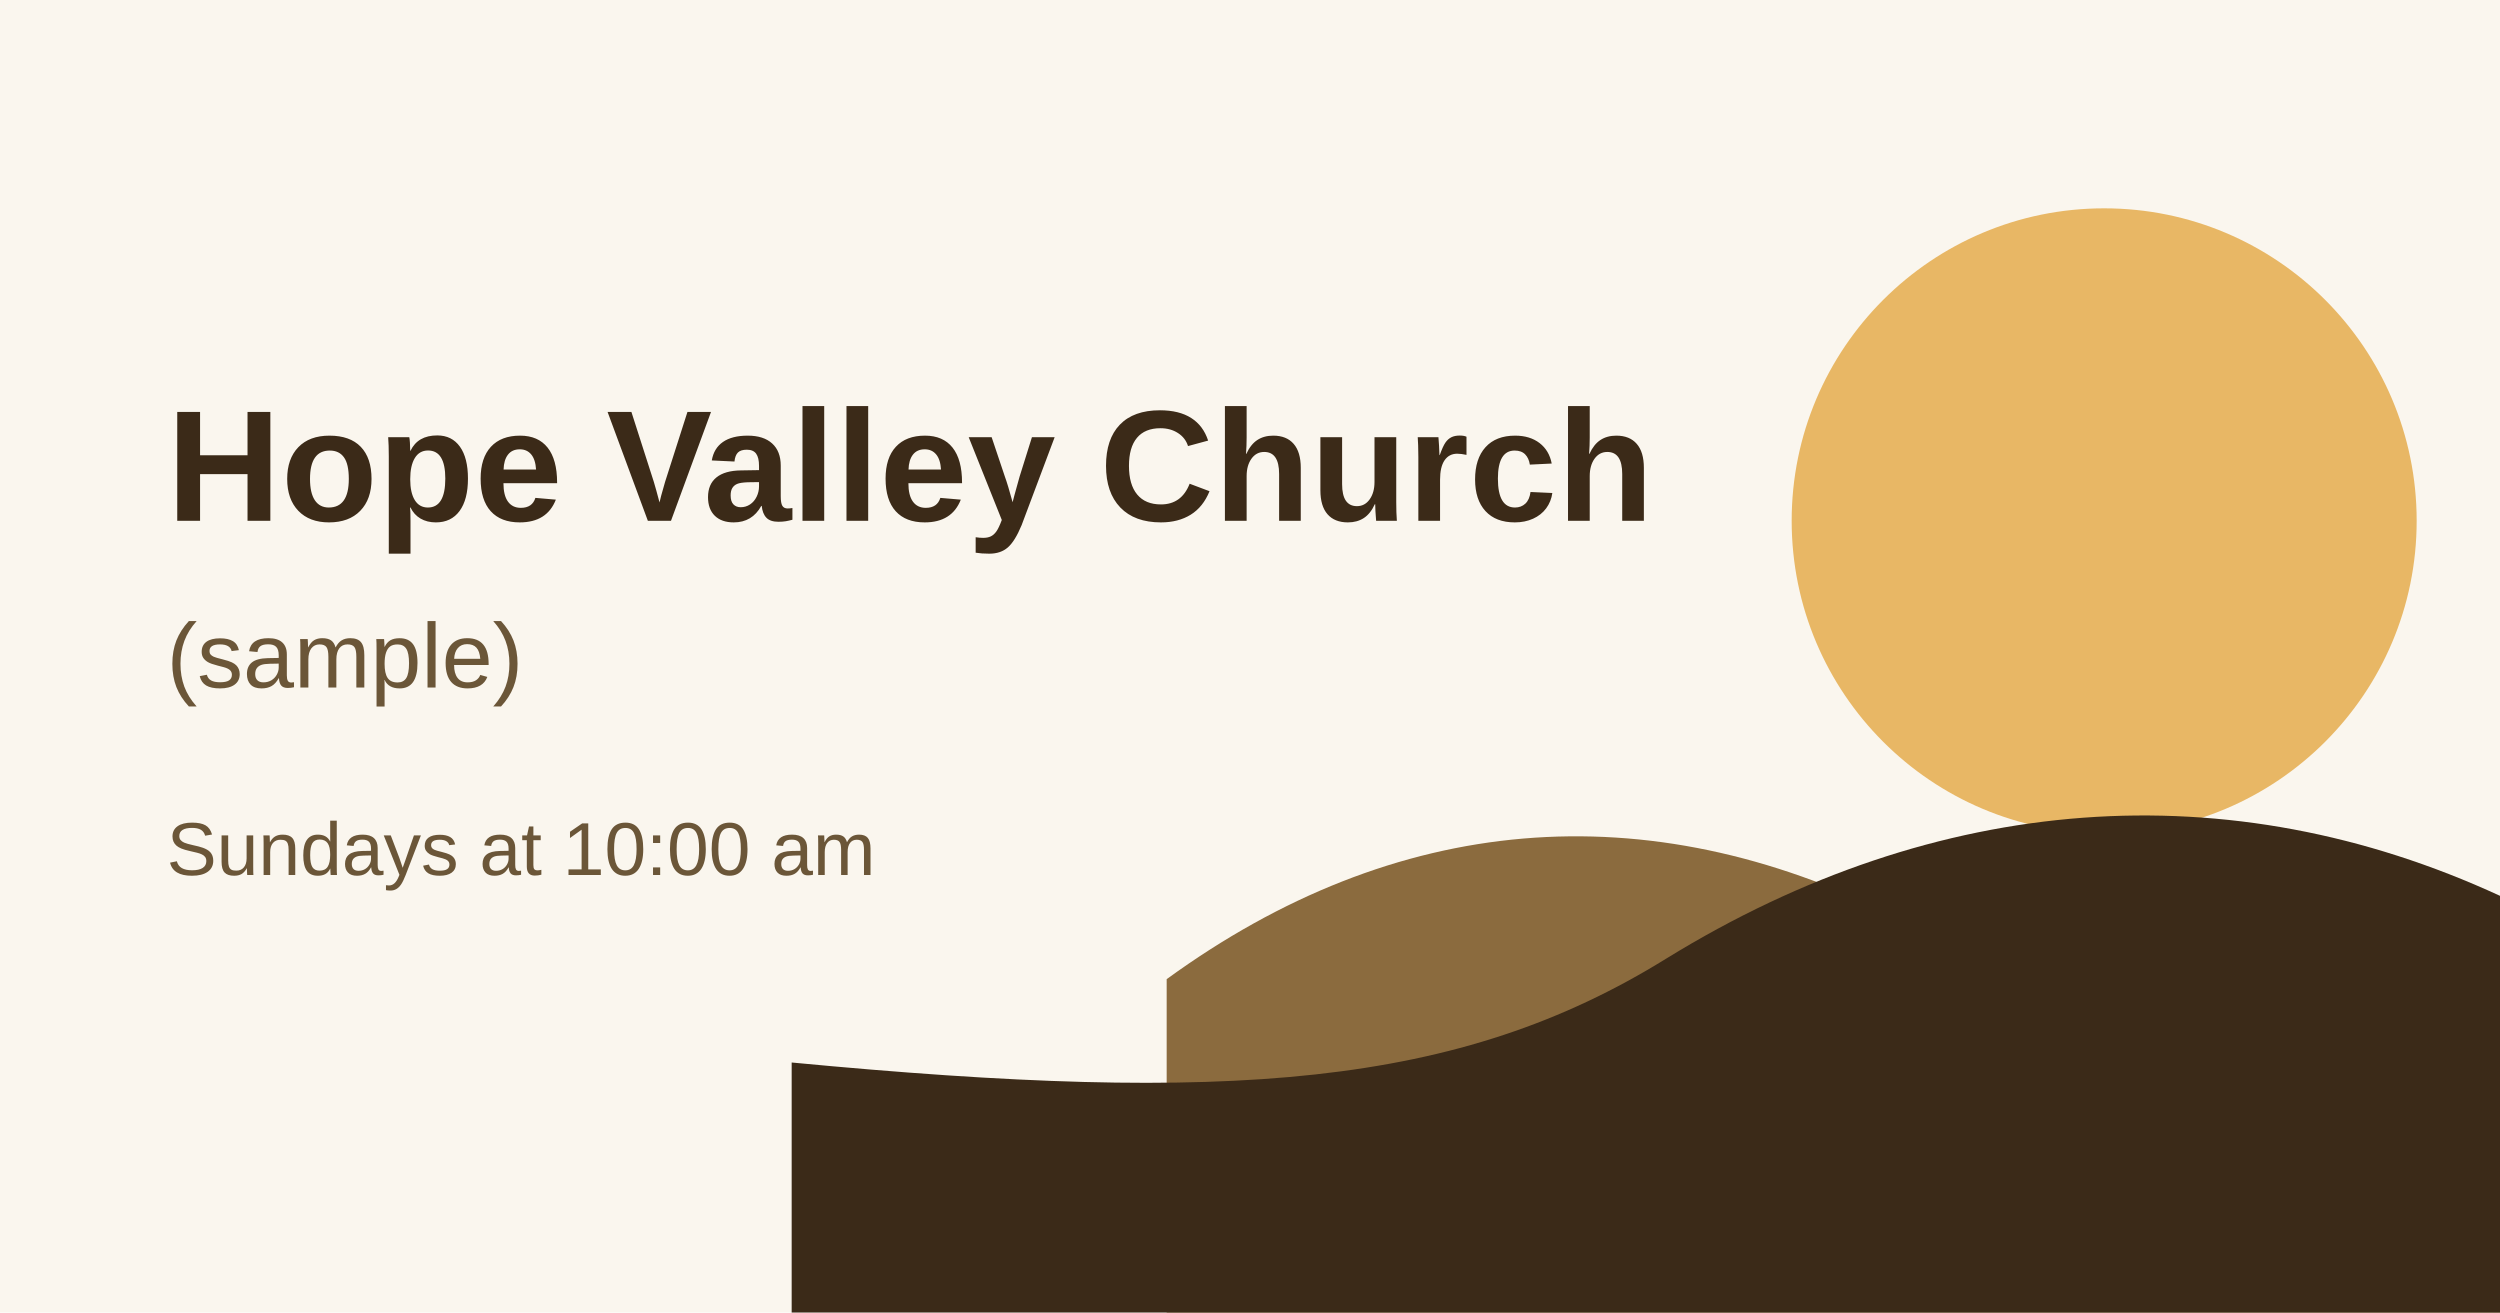
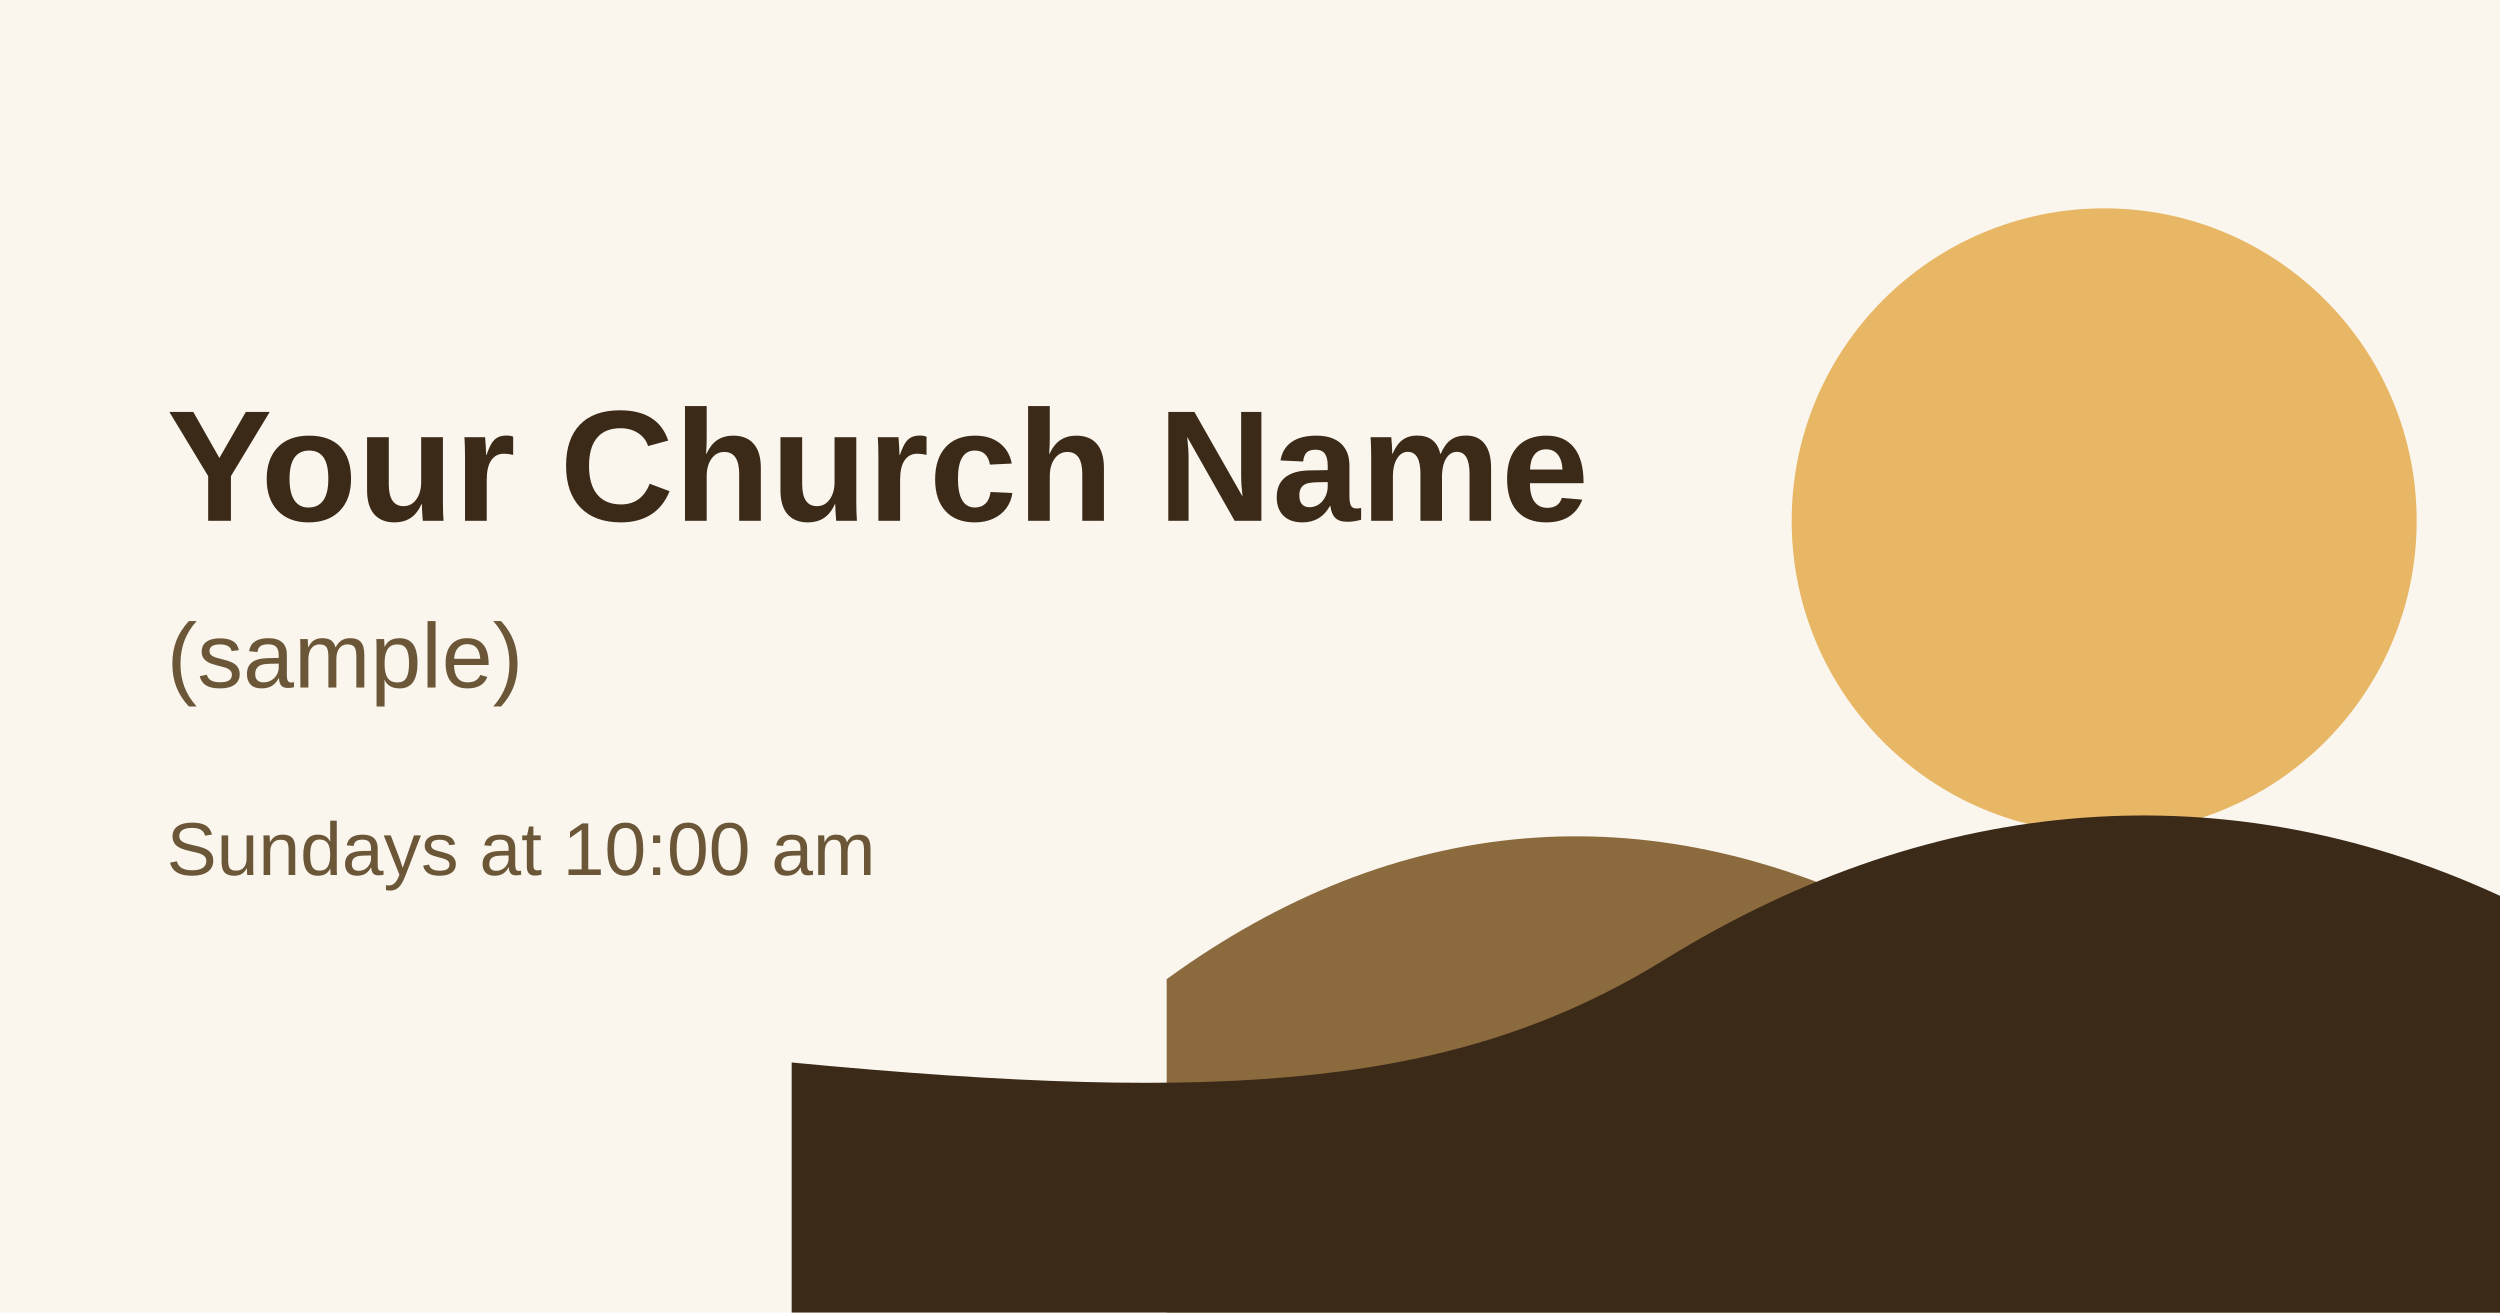
<svg xmlns="http://www.w3.org/2000/svg" viewBox="0 0 1200 630">
  <rect width="1200" height="630" fill="#faf6ee" />
  <circle cx="1010" cy="250" r="150" fill="#e8b765" />
  <path d="M560 630V470c110-80 230-90 350-30 70 34 120 40 180 24l110-30v196z" fill="#8b6b3e" />
  <path d="M1200 630V430c-130-60-270-50-400 30-100 62-210 70-420 50v120z" fill="#3b2a18" />
-   <text x="80" y="250" font-family="Arial, Helvetica, sans-serif" font-size="76" font-weight="700" fill="#3b2a18">Hope Valley Church</text>
+   <text x="80" y="250" font-family="Arial, Helvetica, sans-serif" font-size="76" font-weight="700" fill="#3b2a18">Your Church Name</text>
  <text x="80" y="330" font-family="Arial, Helvetica, sans-serif" font-size="44" fill="#6b5638">(sample)</text>
  <text x="80" y="420" font-family="Arial, Helvetica, sans-serif" font-size="36" fill="#6b5638">Sundays at 10:00 am</text>
</svg>
